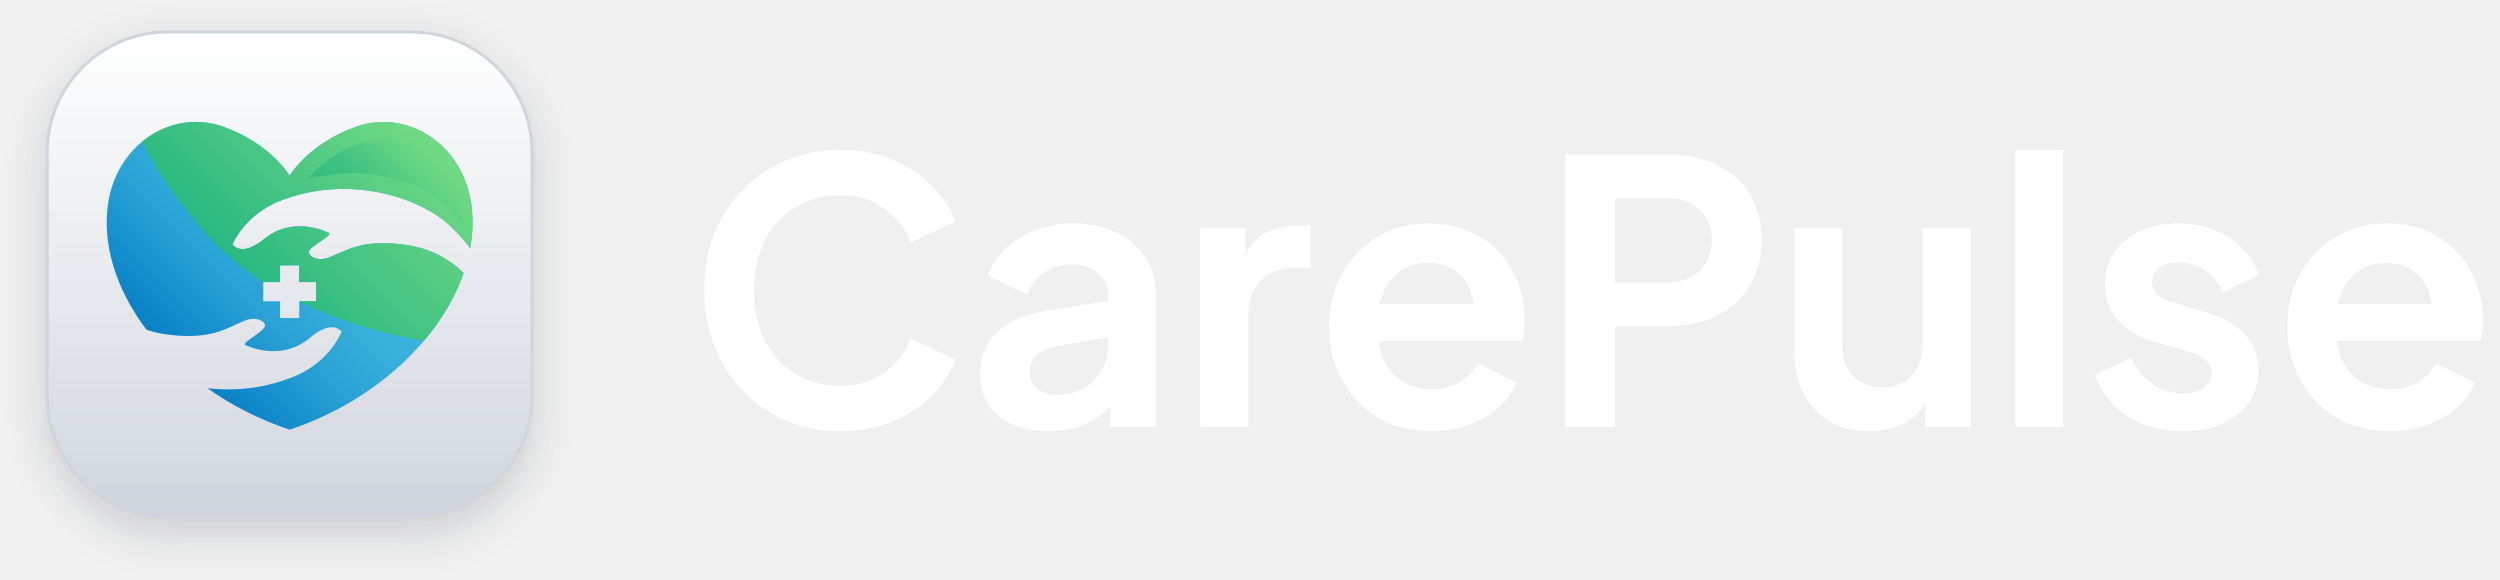
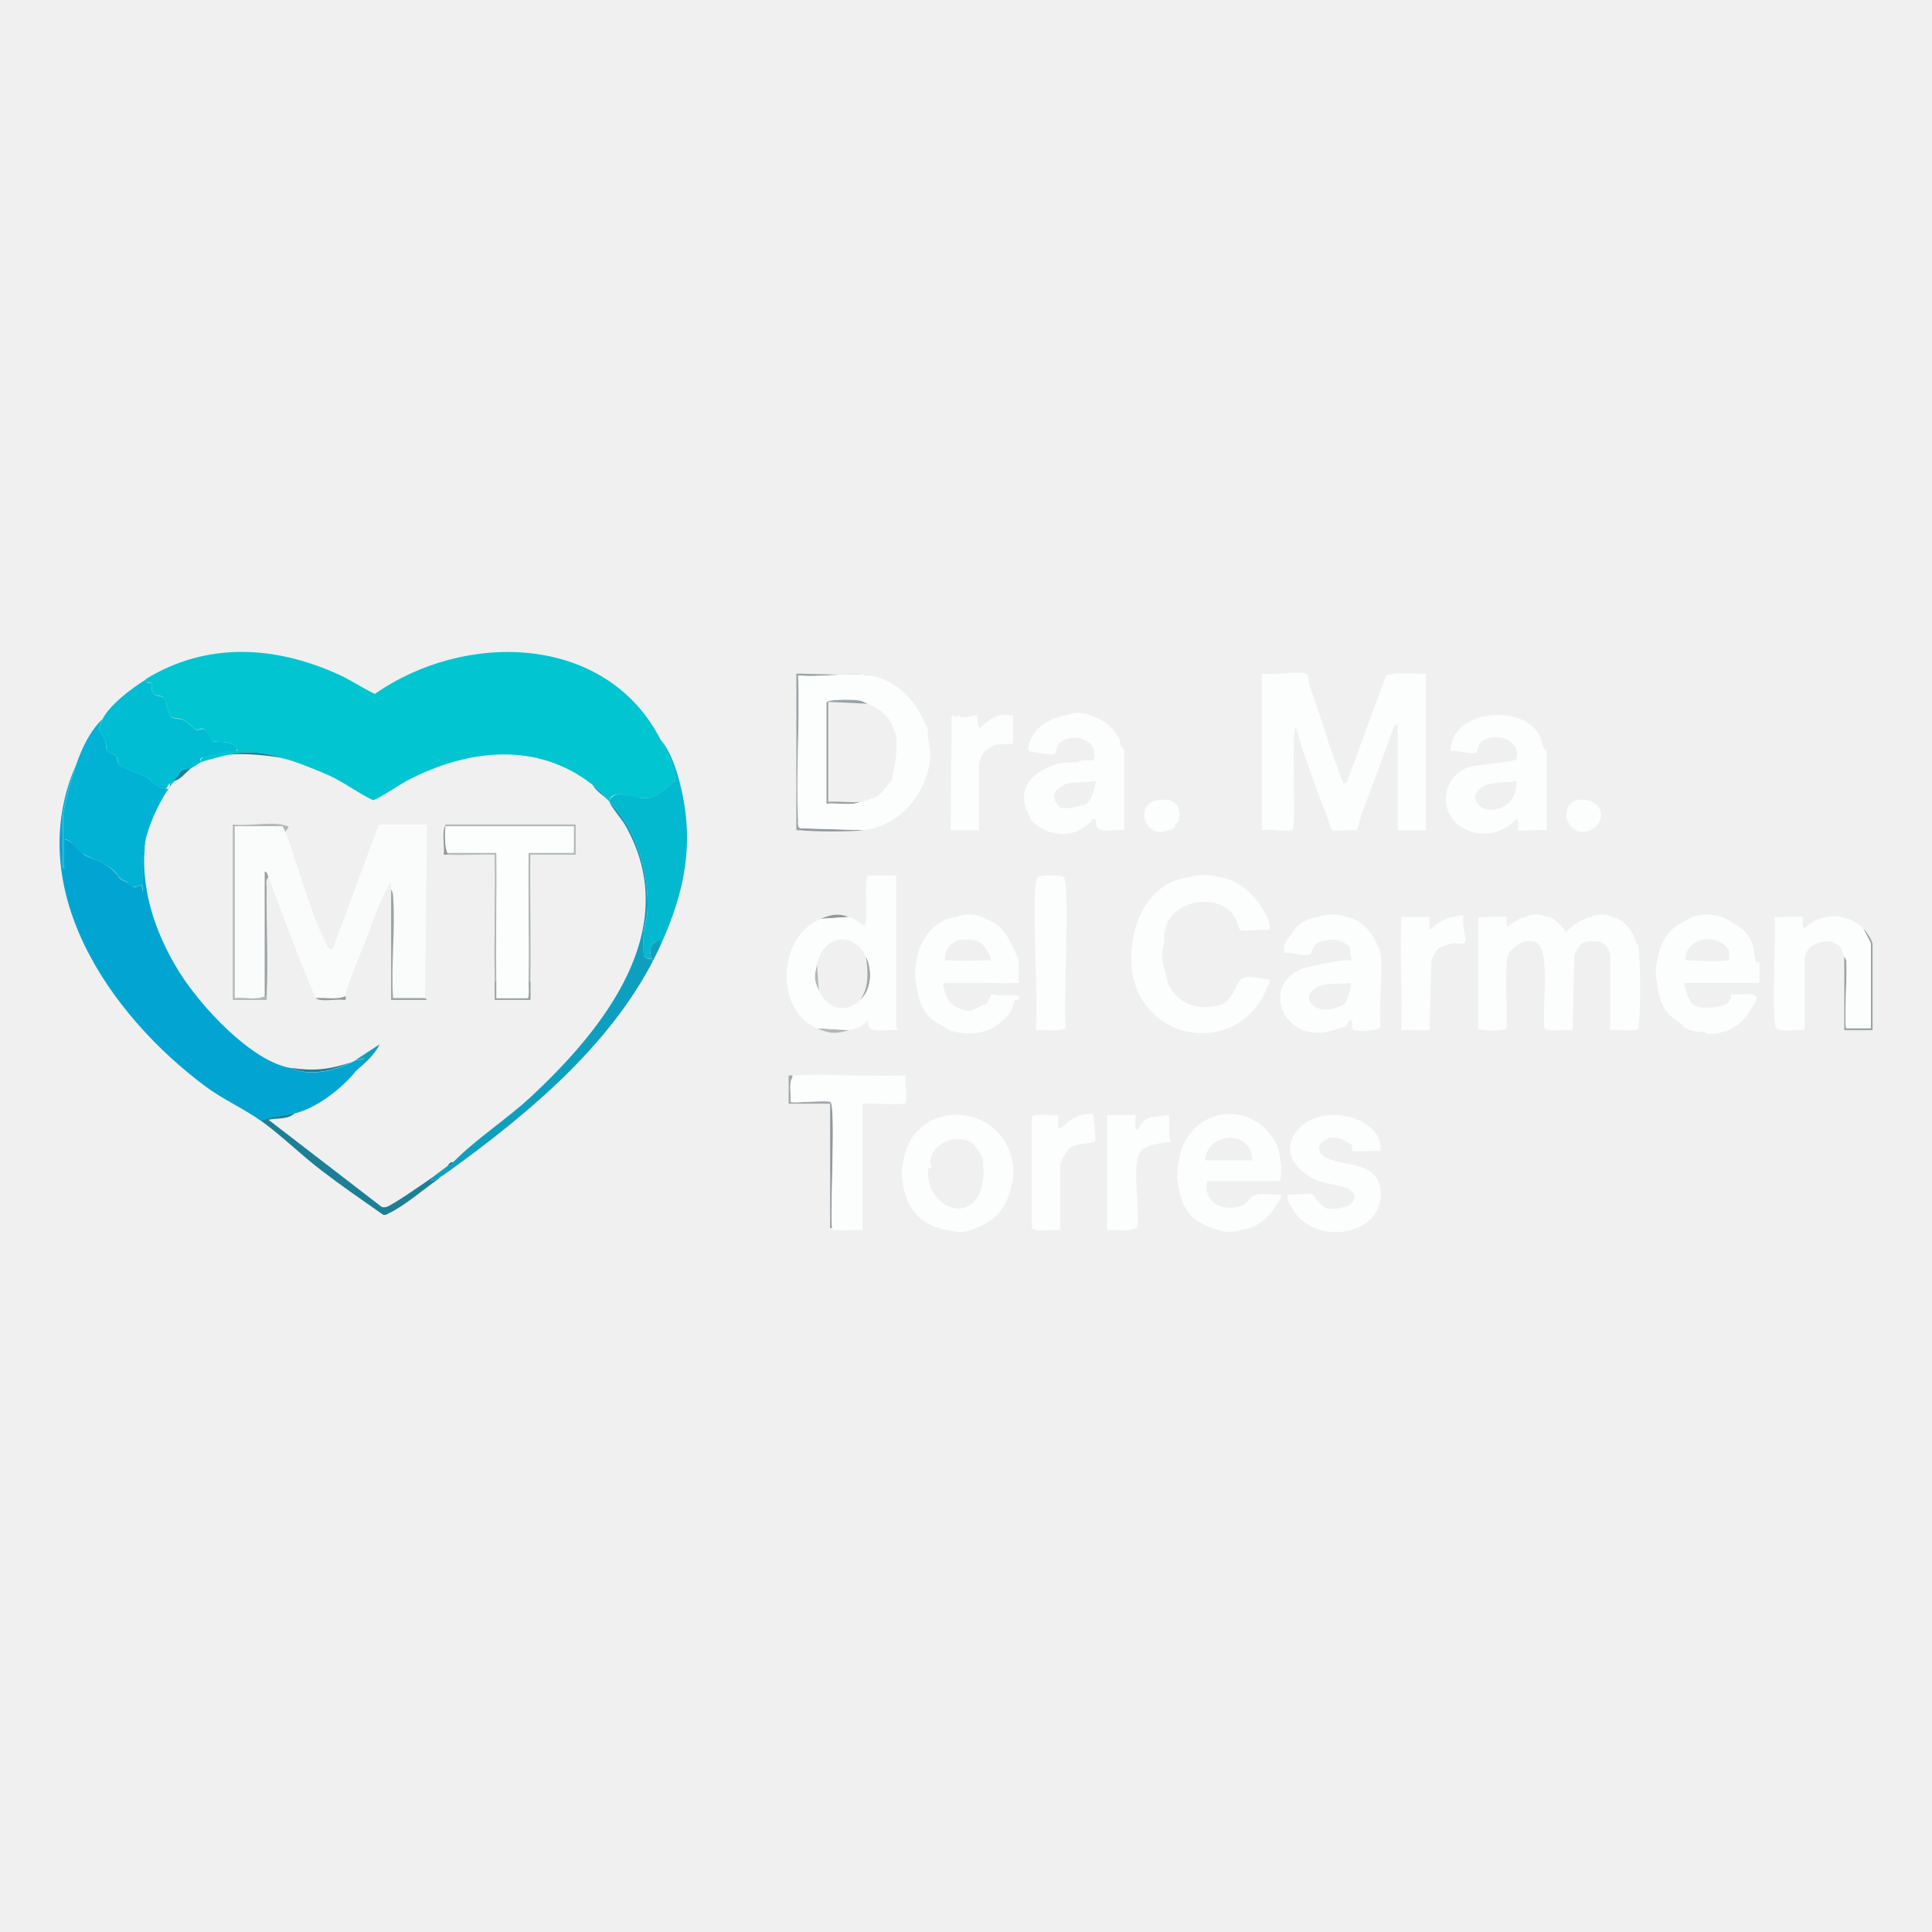
- <svg xmlns="http://www.w3.org/2000/svg" width="164" height="38" viewBox="0 0 164 38" fill="none">
-   <g filter="url(#filter0_dd_4155_249)">
-     <rect x="3.1" y="2.1" width="31.8" height="31.8" rx="7.9" fill="white" />
-     <rect x="3.1" y="2.1" width="31.8" height="31.8" rx="7.9" fill="url(#paint0_linear_4155_249)" />
-     <rect x="3.1" y="2.1" width="31.8" height="31.8" rx="7.9" stroke="#D0D5DD" stroke-width="0.2" />
-     <path d="M18.355 13.183C22.71 11.45 27.474 12.818 29.637 14.913C30.106 15.367 30.504 15.828 30.845 16.285C31.039 15.211 31.055 14.14 30.868 13.105C30.185 9.326 26.619 7.186 23.423 8.291C20.241 9.392 19 11.532 19 11.532C19 11.532 17.759 9.392 14.578 8.291C11.381 7.186 7.816 9.327 7.133 13.105C6.628 15.894 7.584 18.939 9.61 21.63C10.037 21.773 10.485 21.881 10.959 21.943C13.798 22.316 14.818 21.557 16.018 21.049C16.814 20.711 17.413 21.094 17.384 21.363C17.339 21.779 15.769 22.489 16.106 22.639C17.435 23.228 19.072 23.233 20.305 22.18C21.838 20.871 22.411 21.766 22.411 21.766C22.411 21.766 21.65 23.708 19.358 24.672C17.446 25.476 15.442 25.674 13.611 25.468C15.19 26.585 17.003 27.52 19 28.188C24.71 26.278 28.928 22.187 30.415 17.91C29.407 16.916 28.172 16.299 26.699 16.076C23.867 15.647 22.832 16.386 21.623 16.871C20.82 17.193 20.229 16.798 20.263 16.53C20.316 16.115 21.9 15.435 21.566 15.279C20.249 14.663 18.613 14.626 17.358 15.655C15.8 16.933 15.245 16.027 15.245 16.027C15.245 16.027 16.044 14.101 18.355 13.183ZM17.271 18.505H18.371V17.405H19.63V18.505H20.73V19.764H19.63V20.864H18.371V19.764H17.271V18.505Z" fill="url(#paint1_linear_4155_249)" />
-     <path d="M17.271 18.505H18.371V17.405H19.63V18.505H20.73V19.764H19.638C21.26 20.583 24.238 21.803 27.818 22.345C28.996 20.952 29.881 19.443 30.414 17.91C29.407 16.916 28.171 16.3 26.699 16.076C23.867 15.647 22.832 16.386 21.623 16.871C20.82 17.193 20.228 16.798 20.263 16.53C20.316 16.115 21.9 15.435 21.566 15.279C20.249 14.663 18.612 14.626 17.358 15.655C15.8 16.933 15.244 16.027 15.244 16.027C15.244 16.027 16.044 14.101 18.354 13.182C22.71 11.45 27.474 12.818 29.637 14.913C30.106 15.367 30.504 15.827 30.845 16.285C31.039 15.21 31.055 14.14 30.868 13.105C30.184 9.326 26.619 7.185 23.423 8.291C20.241 9.392 19 11.532 19 11.532C19 11.532 17.759 9.392 14.577 8.291C12.752 7.659 10.807 8.088 9.346 9.275C10.032 10.744 10.836 12.117 13.125 14.877C14.987 17.122 17.271 18.505 17.271 18.505Z" fill="url(#paint2_linear_4155_249)" />
-     <path opacity="0.31" d="M27.277 9.649C24.271 8.139 21.169 10.489 20.185 11.73C21.882 11.372 23.367 11.189 25.246 11.584C28.025 12.168 29.065 13.171 30.306 14.654C30.087 11.907 28.352 10.19 27.277 9.649Z" fill="url(#paint3_linear_4155_249)" />
+ <svg xmlns="http://www.w3.org/2000/svg" id="Layer_1" version="1.1" viewBox="0 0 1024 1024">
+   <defs>
+     <style>
+       .st0 {
+         fill: #a2a8ab;
+       }
+ 
+       .st1 {
+         fill: #0f9fbe;
+       }
+ 
+       .st2 {
+         fill: #02a5d2;
+       }
+ 
+       .st3 {
+         fill: #00bdd3;
+       }
+ 
+       .st4 {
+         fill: #1b7f96;
+       }
+ 
+       .st5 {
+         fill: #01b2d5;
+       }
+ 
+       .st6 {
+         fill: #01c5d1;
+       }
+ 
+       .st7 {
+         fill: #03b9cf;
+       }
+ 
+       .st8 {
+         fill: #fafbfb;
+       }
+ 
+       .st9 {
+         fill: #92999d;
+       }
+ 
+       .st10 {
+         fill: #b2b8ba;
+       }
+ 
+       .st11 {
+         fill: #99a3a6;
+       }
+ 
+       .st12 {
+         fill: #fcfdfd;
+       }
+     </style>
+   </defs>
+   <path class="st11" d="M461,358c-11.3-1.7-26.3,1.2-38,0,1,25.6-1.3,52.1,0,77.6,0,1.3,0,2.5,1.1,3.4v1c-.7,0-2.1.5-2-.6v-82.4s39,1,39,1Z" />
+   <path class="st11" d="M987.5,492c1.6,1.6,5,6.5,5,8.5v45.5h-15v-39c.1.5.9.8,1.1,2.4.6,5.2-1.3,34.4,0,35.6h13v-44.5c0-1.4-3.4-6.6-4-8.5Z" />
+   <path class="st9" d="M441,651h-1v-67c3.2,1.1-.3,59.7,1,67Z" />
+   <path class="st0" d="M420,570v1c-2.2,3.6-.5,8.8-1,13,.9.9,18.1-1,21,0v1h-22s0-15,0-15c.7,0,1.3,0,2,0Z" />
+   <path class="st9" d="M458,440c-6.9.9-27.1.9-34,0v-1l34,1Z" />
+   <path class="st10" d="M450,546c-7.3,2.1-9.9,2-17-1l17,1Z" />
+   <path class="st9" d="M450,486l-15,1c5.8-2.4,8.9-3,15-1Z" />
+   <path class="st11" d="M460,373l-21-1v53c5.4-.5,11.7.6,17,0-5.4,2.3-12.3.4-18,1v-53.5c0-2.1,13.2-1.7,15.5-1.5,3.5.3,3.8.9,6.5,2Z" />
+   <path class="st0" d="M456,530c4.8-7.3,4-14.8,3-23,3.5,7.1,3.1,17.4-3,23Z" />
+   <path class="st10" d="M434,525c-2.9-6.1-2.3-7.8-1-14l1,14Z" />
+   <g>
+     <path class="st12" d="M422.9,435.6c0,1.3,0,2.5,1.1,3.4l34,1c14.9-1.9,26.6-12.4,32-26,3.1-7.7,4-13.9,2-22-.7-3-.1-5.5-.2-5.8-.2-.5-3.4-6.7-4.2-8.2-5.3-9.8-15.2-18.3-26.5-20-11.3-1.7-26.3,1.2-38,0,1,25.6-1.3,52.1,0,77.6ZM438,372.5c0-2.1,13.2-1.7,15.5-1.5,3.5.3,3.8.9,6.5,2,8.9,3.9,12.1,7.8,15,17,.8,7.8-.3,13.6-2,21-.1.6.2,1.4,0,2-2.9,3-4.5,6.5-8,9-2,1-7,2.8-9,3-5.4,2.3-12.3.4-18,1v-53.5Z" />
+     <path class="st12" d="M671.8,523c.5-1.2,1.7-2,1-4-3.9,0-11.9-2.7-15,0-3,2.7-4.3,11.8-11.7,13.8-11.7,3.1-22.1-.8-27.2-11.8-.5-4.6-2.9-9.9-3-14.6,0-3.9,2-7.8,1-11.4.2-.6,1.6-5.4,1.7-5.7,5.2-11.7,23.7-15,33.2-6.7,1.4,1.2,2,3.1,3.1,4.4,1,1.2,1.4,5.7,2.7,6,3.8.9,11-.8,15.3,0,.7-4.3-1.2-6.7-3-10-4.5-8.4-13.3-16.6-23-18-4.7-1.7-12.3-1.7-17,0-18.7,2.3-28.6,20.1-30,37-.5,5.9-.5,11,1,17,8.8,35,56.9,39.8,70.9,4Z" />
+     <path class="st12" d="M433,545l17,1c3.8-1.1,6.6-1,9.5-5,1.3.8.2,3.1,1.5,4,3.2,2.4,10.9.4,15,1l-1-2v-80h-14.5c-3.5,0,.3,23.8-2.5,27-1.9-2.1-5.3-4.1-8-5l-15,1c-23,9.4-24.5,48.5-2,58ZM433,511c3.2-15.4,19.2-17.8,26-4,3.5,7.1,3.1,17.4-3,23-8.3,7.7-17.4,4.6-22-5-2.9-6.1-2.3-7.8-1-14Z" />
+     <path class="st12" d="M778.7,406.5c-15.1,5-16.8,25.4-2.7,32.7,9.4,4.9,20.8,2.8,27.7-5.2,2,.8.5,5.5,1,6,.5.5,12.8-.4,15,0v-42c-2.8-1.6-2.1-4.9-3.6-7.9-8.4-17.4-47-14.3-47.4,7.9,3.2-.7,11.5,2.4,13.9.9.8-.5.3-4.8,3.8-6.7,7.6-4,20.1.4,17.3,10.2-.4,1.5-21.3,2.9-25.1,4.1ZM781.7,422c3.5-8.9,14.2-6.6,22-8,.2,3.1-.5,6.3-2,9-3.8,6.8-18.3,10.1-20-1Z" />
+     <path class="st12" d="M676.6,606.6c-12.6-24.9-47-20.2-51.8,8.4-1.1,6.7-1.2,8.3,0,15,2,11.3,7.2,17.4,18,21,7.2,2.4,7.4,2.4,15,1,9.1-1.7,14.3-5.9,19-14,.8-1.5,2.7-2.4,2-5-4.3.6-11.5-1.3-15,1-2.2,1.5-2.2,4.1-6.2,5.3-10.2,3.2-20-2.5-17.8-13.3h38.3c1.2-.2.5-1.4.6-2,1.1-3.6-.3-13.8-2.1-17.4ZM663.8,615h-25c.7-15.2,24.6-16.6,25,0Z" />
+     <path class="st12" d="M479,614c-1.3,6.7-1.3,9.2,0,16,2.3,12.2,10.8,19.9,23,22,7.2,1.2,7.9,1.8,15-1,11.1-4.3,16.3-10.8,19-22,1.4-5.8,1.7-10.1,0-16-8.3-29.6-51.2-29.8-56.9,1ZM491.8,620.5c0-1.9,2-1.3,2-1.9,0-1-1.1-1.9-.7-3.8,1.6-9.4,13.9-13.9,21.8-9.2,1.8,1.1,5.2,6.4,6.1,8.4.3,5.8.8,10.3-1,16-6.1,19.5-29,9.3-28.1-9.5Z" />
+     <path class="st12" d="M987.5,492c-8.5-8.3-22.6-8.6-31,0-2-.8-.5-5.5-1-6-.5-.5-12.8.4-15,0,1,7.6-1.8,56.2,1,59,2.3,2.3,11.4.4,15,1v-38c.6-2.8,1-3.8,3-6,5.5-3.5,10.8-4.7,16,0,.2.4,1.8,4.4,2,5,.1.5.9.8,1.1,2.4.6,5.2-1.3,34.4,0,35.6h13v-44.5c0-1.4-3.4-6.6-4-8.5Z" />
+     <path class="st12" d="M705.5,614.7c-8-2.6-8.7-8.5-.8-11.7,4.8-.5,8.2,1.6,12,4,.2.7-.3,2.7,0,3,.7.6,12.7-.4,15,0,.3-4.8-.8-7.6-4-11-9.6-10.2-30.4-11.2-39.8-.3-7.5,8.6-4.3,17.1,3.8,23.3,7.6,5.8,14.3,4.8,23,8,2.7,2.4,4.9,4,1.5,8-1.6,1.9-10.2,3.3-12.5,2.6-4.3-1.2-7.2-7.3-8-7.6-2.8-.9-9.6.6-13,0-.9,3.6.8,4.8,2,7,10.9,21.3,49.8,15.4,47-9.5-1.6-13.8-16.3-12.5-26.2-15.8Z" />
+     <path class="st12" d="M847.7,428.4c-1.8-3.9-8.4-5.4-12.4-4.2-4.3,1.3-6.3,6.9-4.4,11,5.3,11.6,21.4,3.4,16.8-6.8Z" />
+     <path class="st12" d="M614.4,441c1.5.1,6.5-1.3,7.7-2,1.2-.8.5-1.7.7-2,.4-.6,1.6-.4,2-2.5,1-5.3-.4-9.8-6-10.5-17.1-2.1-14.3,16.1-4.4,17Z" />
+     <path class="st12" d="M755.7,440v-83c-6.7.6-14.6-1.3-21,1l-21,57c-2.3.4-1.6-.1-2.2-1.3-.8-1.5-1.8-4.6-2.5-6.5-5.6-14.5-9.5-29.8-15.2-44.2,0-1.4-.2-5.7-1.7-6-5.8-1.4-16.9,1.1-23.3,0v83c4-.8,12.8,1.1,16,0,2.8-1-.8-48.7,2-55,4.3,15.9,11.1,33.5,17,49,.4,1.1,1.9,5.7,2.1,5.9,1.5,1,10.6-.4,13.2.2l2.7-9c6-15.5,11.3-30.1,17-46l2-1.5v56.5s15,0,15,0Z" />
+     <path class="st12" d="M518.9,405c1.4-5.7,2.7-7.3,8-10,1.5-.7,10-.5,10-1v-15c-2.8.4-6.9-1.1-9,1-2.8.5-6.5,3.9-8.5,6-1.3-1.1-1.1-3.5-1.5-5-.1-.6.2-1.8,0-2-.3-.2-4.7,1.3-7,1.2-.3,0-.7-.2-1-.2-.3,0-.7,0-1,0l-.5-1-1.5,1c-.3,0-.7,0-1,0,0,0,0-1.9-1.5,0l-.5,60h15v-35Z" />
+     <path class="st12" d="M480,584c1-3-.7-10.4,0-14-19.8.7-40.2-1-59.9,0v1c-2.2,3.6-.5,8.8-1,13,.9.9,18.1-1,21,0,3.2,1.1-.3,59.7,1,67h-1c.7,2.2,14,.5,17,1v-67c6.8-.6,15,.9,21.5,0,1-.1,1.1,0,1.4-1Z" />
+     <path class="st12" d="M930.5,510c-1.1-8.4-1.3-13.2-8.7-18.8-1.6-1.2-7.8-4.9-9.3-5.2-5.6-1.9-14.3-2-19,2-8.7,3.5-13.3,11.2-15,20-1.3,6.7-1.1,8.4,0,15,1.8,10.5,4.2,14.2,13,20,.3.2.6,1.3,1.6,1.9,4.1,2.1,6.2,1.8,10.4,2.1.2,0,1,1.1,2.4,1,6.6,0,13.1-2.4,17.6-7,2.6-2.7,5.2-6.7,7-10,3.5-6.4-8.6-3.3-12.4-4-1.2.2-.4,1.7-.6,2-.3.5-1.8,2.8-2,3-4.7,2.1-8.9,2.3-14,2-5-1.5-4.7-1.8-7-6l-2-7h40c0-2.5.1-5,0-7.6,0-1.9,1-4-2-3.5ZM916.5,504c-.3,1.2.7,4.8-.6,5-4.3.7-15.3.4-20,0-3.1-.2-2.6.5-2.4-3,3.4-10.7,18.7-10.6,23-2Z" />
+     <path class="st12" d="M563.9,465c-1.1-1.4-12.9-1.4-14,0-3.8,5.2.9,69.8-1,81,5-.6,11.3,1.3,16-1-1.5-10.2,2.3-76-1-80Z" />
+     <path class="st12" d="M595.9,440v-43c-2.6-1.1-1.8-3.8-2.8-5.7-2.7-5.1-7.5-9.7-13.2-11.3-3.7-2.2-10.4-3.1-14-1-6.5.6-14.1,4.3-17.8,9.7-1.3,2-4.2,7.3-2.7,9.4.4.5,12.3,2,13,1.8,1.6-.3,1.5-3.9,2.5-5.5.5-.8,1.6-1,2-1.4,5.2-3.9,15.1-2.2,16.8,4.7,2.2,9-3.5,3.2-8.8,6.3-.3,0-.7,0-1,0-7.1.4-8.3-.2-15,3-11.7,5.5-15.5,14.4-9,26,.3.6.2,1,1,2,.3.4.7.7,1,1,4.3,4.1,10.8,6.4,17,6,5.6-.4,11-3.7,14.5-8,3-.3.3,2.8,2.5,5,2.3,2.3,10.4.4,14,1ZM575.9,426c-3.5,1.4-10.5,3.2-14,2-.2,0-2.7-3.3-2.8-3.7-1.4-4.7,1.5-6.2,4.8-8.3.9-.3,2.3-.9,3-1,4-.6,9.7-.3,14-1-.9,4.2-1.7,8.9-5,12Z" />
+     <path class="st12" d="M570.9,592c-4.1.7-7.6,6.3-10,6v-7c-3.6.6-11.7-1.3-14,1v59c2.3,2.3,11.4.4,15,1v-34.5c0-1.4,3.5-7.7,5-9,4-3.3,13.3-1.8,13.7-4,.1-.7-.9-13-1.2-13.6-.8-1.4-7.3,0-8.5,1Z" />
+     <path class="st12" d="M868.6,502.4c-.2-1.6-.9-1.9-1.1-2.4-1.9-6-6.3-12.8-13-14-2.5-1.7-8.7-1.7-11,0-.3,0-.7,0-1,0-.9.1-1.4.6-1.8.9h-.2c-4.3,1.6-7.2,3.9-10.5,7.1-1.5-2-3.5-4.5-5.5-6-1.6-1.2-1.7-1.6-4-2-.3,0-.7,0-1,0-2.3-1.7-8.5-1.7-11,0-2.7.4-7,3.1-9,5-1.8-.6-.6-4.6-1-5-.5-.6-12.8.4-15,0v59c.5,1.6,14.5,1.6,15,0,.4-10.9-.6-22.1,0-33,.2-4.3,0-4.4,2-8,4.1-3.8,7-6,13-5,3.8,2,4.6,7.5,5,11.5,1,11-.7,23.3,0,34.5.7,2.2,12.2.5,15,1l1-40c2.6-6,4.4-7.5,11.5-7.1,4.6.3,6.1,2.9,7.5,7.1v40c2.8-.6,14,1.2,15-1,.1-.2,0-.6,0-1,1.1-8,1-33.5,0-41.6Z" />
+     <path class="st12" d="M729.7,500c-2.8-6.4-8.8-12.8-16-14-3.7-1.7-11.1-1.7-15,0-7.1.8-11.4,4.3-15,10-1.9,2.9-3.8,4.5-3,9,4.2-.6,9.3,2,13.3,1,1.2-.3,1.1-2.2,1.7-3,.7-.9,1.2-2.2,2-3,6.7-3.1,12.3-2.8,18,2,.2,2.4-.5,4.7,1,7-1.6.2-3.4-.2-5,0-5.3.8-10.8,1.7-16,3-2.5.6-5,1-7.3,2.2-21,10.3-6,42.2,21.3,30.8,1-.4,2.3-.3,3.3-.9,1.4-.9,1.2-3.6,3.7-3.1.2,1.6-.8,4.4,1,5,1.6.6,13.3.8,14-2l-.2-4.9c-.2-11.1,1.3-23.1.2-33.6-.3-2.9-1.1-3.4-2-5.5ZM705.2,534.9c-12.9,1.7-16-10.3-3.4-12.9,3.8-.8,10-.5,14-1,1,1.1-1.9,9.8-3,11-.9,1-6,2.7-7.6,2.9Z" />
+     <path class="st12" d="M775.7,485l-6,1c-1.4.2-6.1,2.3-7.4,3.1l-4.6,3.9v-7s-15,0-15,0c0,.7,0,1.3,0,2-.9,19.1.7,38.8,0,58,4.3-.2,8.7.2,13,0,.7,0,1.3,0,2,0l1-37c3-7.3,3.8-6.6,11-9,1.4-.6,7.2,1.6,7-1.5-.2-4.2-1.9-8.9-1-13.5Z" />
+     <path class="st12" d="M525.6,526.9l-2.7,5.1c-6.4,2.2-8,5.7-15.5,2-5-2.4-6-6.2-7.4-11-.6-3,1.5-1.9,3.5-2,12.1-.4,24.4.3,36.5,0v-12c-4.2-9-7.2-18.8-18-22-3.7-2.8-11.2-2.9-15-1-11.5,1.3-19.1,11.4-21,22-1.2,6.8-1.3,9.1,0,16,1.8,10.1,4.6,15.4,14,20,1.6.8,2.4,2,4.9,2.6,8.4,2,17.1,1.6,24-3.6,2.1-1.6,5-3.9,6.4-6.1,1.5-2.2,2.3-6.6,2.6-6.9.1-.1,4,.2,2-2-1.3-1.4-11.7.2-14.3-1.1ZM513.5,497.9c7.1.4,8.3,3.7,11.5,9.1.6,3-1.5,1.9-3.5,2-5.5.2-12.6.4-18.1,0-3.1-.2-2.6.5-2.4-3,1.5-6.2,6.1-8.4,12.5-8.1Z" />
+     <path class="st12" d="M619.8,591l-9,1c-4.2.7-6.2,3.7-8,7-2-.7-.6-8-1-8h-15v61c4.7-.6,10.8,1.3,15-1,1-.3.9-.4,1-1.4,1.3-9.9-2.2-28.1.4-36.6,2.1-6.9,12-6.7,17.5-8,.3-.3-.7-1.3-1-2v-12Z" />
  </g>
-   <path d="M55.128 28.288C53.848 28.288 52.664 28.056 51.576 27.592C50.504 27.128 49.56 26.48 48.744 25.648C47.944 24.816 47.32 23.84 46.872 22.72C46.424 21.6 46.2 20.376 46.2 19.048C46.2 17.72 46.416 16.496 46.848 15.376C47.296 14.24 47.92 13.264 48.72 12.448C49.536 11.616 50.488 10.976 51.576 10.528C52.664 10.064 53.848 9.832 55.128 9.832C56.408 9.832 57.552 10.048 58.56 10.48C59.584 10.912 60.448 11.488 61.152 12.208C61.856 12.912 62.36 13.688 62.664 14.536L59.736 15.904C59.4 15.008 58.832 14.272 58.032 13.696C57.232 13.104 56.264 12.808 55.128 12.808C54.008 12.808 53.016 13.072 52.152 13.6C51.304 14.128 50.64 14.856 50.16 15.784C49.696 16.712 49.464 17.8 49.464 19.048C49.464 20.296 49.696 21.392 50.16 22.336C50.64 23.264 51.304 23.992 52.152 24.52C53.016 25.048 54.008 25.312 55.128 25.312C56.264 25.312 57.232 25.024 58.032 24.448C58.832 23.856 59.4 23.112 59.736 22.216L62.664 23.584C62.36 24.432 61.856 25.216 61.152 25.936C60.448 26.64 59.584 27.208 58.56 27.64C57.552 28.072 56.408 28.288 55.128 28.288ZM68.776 28.288C67.864 28.288 67.072 28.136 66.4 27.832C65.728 27.528 65.208 27.096 64.84 26.536C64.472 25.96 64.288 25.296 64.288 24.544C64.288 23.824 64.448 23.184 64.768 22.624C65.088 22.048 65.584 21.568 66.256 21.184C66.928 20.8 67.776 20.528 68.8 20.368L73.072 19.672V22.072L69.4 22.696C68.776 22.808 68.312 23.008 68.008 23.296C67.704 23.584 67.552 23.96 67.552 24.424C67.552 24.872 67.72 25.232 68.056 25.504C68.408 25.76 68.84 25.888 69.352 25.888C70.008 25.888 70.584 25.752 71.08 25.48C71.592 25.192 71.984 24.8 72.256 24.304C72.544 23.808 72.688 23.264 72.688 22.672V19.312C72.688 18.752 72.464 18.288 72.016 17.92C71.584 17.536 71.008 17.344 70.288 17.344C69.616 17.344 69.016 17.528 68.488 17.896C67.976 18.248 67.6 18.72 67.36 19.312L64.792 18.064C65.048 17.376 65.448 16.784 65.992 16.288C66.552 15.776 67.208 15.376 67.96 15.088C68.712 14.8 69.528 14.656 70.408 14.656C71.48 14.656 72.424 14.856 73.24 15.256C74.056 15.64 74.688 16.184 75.136 16.888C75.6 17.576 75.832 18.384 75.832 19.312V28H72.856V25.768L73.528 25.72C73.192 26.28 72.792 26.752 72.328 27.136C71.864 27.504 71.336 27.792 70.744 28C70.152 28.192 69.496 28.288 68.776 28.288ZM78.737 28V14.944H81.689V17.848L81.449 17.416C81.753 16.44 82.225 15.76 82.865 15.376C83.521 14.992 84.305 14.8 85.217 14.8H85.985V17.584H84.857C83.961 17.584 83.241 17.864 82.697 18.424C82.153 18.968 81.881 19.736 81.881 20.728V28H78.737ZM93.906 28.288C92.562 28.288 91.386 27.984 90.378 27.376C89.37 26.768 88.586 25.944 88.026 24.904C87.466 23.864 87.186 22.712 87.186 21.448C87.186 20.136 87.466 18.976 88.026 17.968C88.602 16.944 89.378 16.136 90.354 15.544C91.346 14.952 92.45 14.656 93.666 14.656C94.69 14.656 95.586 14.824 96.354 15.16C97.138 15.496 97.802 15.96 98.346 16.552C98.89 17.144 99.306 17.824 99.594 18.592C99.882 19.344 100.026 20.16 100.026 21.04C100.026 21.264 100.01 21.496 99.978 21.736C99.962 21.976 99.922 22.184 99.858 22.36H89.778V19.96H98.082L96.594 21.088C96.738 20.352 96.698 19.696 96.474 19.12C96.266 18.544 95.914 18.088 95.418 17.752C94.938 17.416 94.354 17.248 93.666 17.248C93.01 17.248 92.426 17.416 91.914 17.752C91.402 18.072 91.01 18.552 90.738 19.192C90.482 19.816 90.386 20.576 90.45 21.472C90.386 22.272 90.49 22.984 90.762 23.608C91.05 24.216 91.466 24.688 92.01 25.024C92.57 25.36 93.21 25.528 93.93 25.528C94.65 25.528 95.258 25.376 95.754 25.072C96.266 24.768 96.666 24.36 96.954 23.848L99.498 25.096C99.242 25.72 98.842 26.272 98.298 26.752C97.754 27.232 97.106 27.608 96.354 27.88C95.618 28.152 94.802 28.288 93.906 28.288ZM102.673 28V10.12H109.345C110.561 10.12 111.633 10.344 112.561 10.792C113.505 11.224 114.241 11.864 114.769 12.712C115.297 13.544 115.561 14.56 115.561 15.76C115.561 16.944 115.289 17.96 114.745 18.808C114.217 19.64 113.489 20.28 112.561 20.728C111.633 21.176 110.561 21.4 109.345 21.4H105.937V28H102.673ZM105.937 18.52H109.393C109.985 18.52 110.497 18.408 110.929 18.184C111.361 17.944 111.697 17.616 111.937 17.2C112.177 16.784 112.297 16.304 112.297 15.76C112.297 15.2 112.177 14.72 111.937 14.32C111.697 13.904 111.361 13.584 110.929 13.36C110.497 13.12 109.985 13 109.393 13H105.937V18.52ZM122.628 28.288C121.62 28.288 120.74 28.064 119.988 27.616C119.252 27.168 118.684 26.544 118.284 25.744C117.9 24.944 117.708 24.008 117.708 22.936V14.944H120.852V22.672C120.852 23.216 120.956 23.696 121.164 24.112C121.388 24.512 121.7 24.832 122.1 25.072C122.516 25.296 122.98 25.408 123.492 25.408C124.004 25.408 124.46 25.296 124.86 25.072C125.26 24.832 125.572 24.504 125.796 24.088C126.02 23.672 126.132 23.176 126.132 22.6V14.944H129.276V28H126.3V25.432L126.564 25.888C126.26 26.688 125.756 27.288 125.052 27.688C124.364 28.088 123.556 28.288 122.628 28.288ZM132.198 28V9.832H135.342V28H132.198ZM143.213 28.288C141.821 28.288 140.605 27.96 139.565 27.304C138.541 26.632 137.837 25.728 137.453 24.592L139.805 23.464C140.141 24.2 140.605 24.776 141.197 25.192C141.805 25.608 142.477 25.816 143.213 25.816C143.789 25.816 144.245 25.688 144.581 25.432C144.917 25.176 145.085 24.84 145.085 24.424C145.085 24.168 145.013 23.96 144.869 23.8C144.741 23.624 144.557 23.48 144.317 23.368C144.093 23.24 143.845 23.136 143.573 23.056L141.437 22.456C140.333 22.136 139.493 21.648 138.917 20.992C138.357 20.336 138.077 19.56 138.077 18.664C138.077 17.864 138.277 17.168 138.677 16.576C139.093 15.968 139.661 15.496 140.381 15.16C141.117 14.824 141.957 14.656 142.901 14.656C144.133 14.656 145.221 14.952 146.165 15.544C147.109 16.136 147.781 16.968 148.181 18.04L145.781 19.168C145.557 18.576 145.181 18.104 144.653 17.752C144.125 17.4 143.533 17.224 142.877 17.224C142.349 17.224 141.933 17.344 141.629 17.584C141.325 17.824 141.173 18.136 141.173 18.52C141.173 18.76 141.237 18.968 141.365 19.144C141.493 19.32 141.669 19.464 141.893 19.576C142.133 19.688 142.405 19.792 142.709 19.888L144.797 20.512C145.869 20.832 146.693 21.312 147.269 21.952C147.861 22.592 148.157 23.376 148.157 24.304C148.157 25.088 147.949 25.784 147.533 26.392C147.117 26.984 146.541 27.448 145.805 27.784C145.069 28.12 144.205 28.288 143.213 28.288ZM156.765 28.288C155.421 28.288 154.245 27.984 153.237 27.376C152.229 26.768 151.445 25.944 150.885 24.904C150.325 23.864 150.045 22.712 150.045 21.448C150.045 20.136 150.325 18.976 150.885 17.968C151.461 16.944 152.237 16.136 153.213 15.544C154.205 14.952 155.309 14.656 156.525 14.656C157.549 14.656 158.445 14.824 159.213 15.16C159.997 15.496 160.661 15.96 161.205 16.552C161.749 17.144 162.165 17.824 162.453 18.592C162.741 19.344 162.885 20.16 162.885 21.04C162.885 21.264 162.869 21.496 162.837 21.736C162.821 21.976 162.781 22.184 162.717 22.36H152.637V19.96H160.941L159.453 21.088C159.597 20.352 159.557 19.696 159.333 19.12C159.125 18.544 158.773 18.088 158.277 17.752C157.797 17.416 157.213 17.248 156.525 17.248C155.869 17.248 155.285 17.416 154.773 17.752C154.261 18.072 153.869 18.552 153.597 19.192C153.341 19.816 153.245 20.576 153.309 21.472C153.245 22.272 153.349 22.984 153.621 23.608C153.909 24.216 154.325 24.688 154.869 25.024C155.429 25.36 156.069 25.528 156.789 25.528C157.509 25.528 158.117 25.376 158.613 25.072C159.125 24.768 159.525 24.36 159.813 23.848L162.357 25.096C162.101 25.72 161.701 26.272 161.157 26.752C160.613 27.232 159.965 27.608 159.213 27.88C158.477 28.152 157.661 28.288 156.765 28.288Z" fill="white" />
-   <defs>
-     <filter id="filter0_dd_4155_249" x="0" y="0" width="38" height="38" filterUnits="userSpaceOnUse" color-interpolation-filters="sRGB">
-       <feFlood flood-opacity="0" result="BackgroundImageFix" />
-       <feColorMatrix in="SourceAlpha" type="matrix" values="0 0 0 0 0 0 0 0 0 0 0 0 0 0 0 0 0 0 127 0" result="hardAlpha" />
-       <feOffset dy="1" />
-       <feGaussianBlur stdDeviation="1" />
-       <feColorMatrix type="matrix" values="0 0 0 0 0.063 0 0 0 0 0.094 0 0 0 0 0.157 0 0 0 0.06 0" />
-       <feBlend mode="normal" in2="BackgroundImageFix" result="effect1_dropShadow_4155_249" />
-       <feColorMatrix in="SourceAlpha" type="matrix" values="0 0 0 0 0 0 0 0 0 0 0 0 0 0 0 0 0 0 127 0" result="hardAlpha" />
-       <feOffset dy="1" />
-       <feGaussianBlur stdDeviation="1.5" />
-       <feColorMatrix type="matrix" values="0 0 0 0 0.063 0 0 0 0 0.094 0 0 0 0 0.157 0 0 0 0.1 0" />
-       <feBlend mode="normal" in2="effect1_dropShadow_4155_249" result="effect2_dropShadow_4155_249" />
-       <feBlend mode="normal" in="SourceGraphic" in2="effect2_dropShadow_4155_249" result="shape" />
-     </filter>
-     <linearGradient id="paint0_linear_4155_249" x1="19" y1="2" x2="19" y2="34" gradientUnits="userSpaceOnUse">
-       <stop stop-color="white" />
-       <stop offset="1" stop-color="#D0D5DD" />
-     </linearGradient>
-     <linearGradient id="paint1_linear_4155_249" x1="10.199" y1="24.214" x2="27.835" y2="6.578" gradientUnits="userSpaceOnUse">
-       <stop stop-color="#0076C1" />
-       <stop offset="0.074" stop-color="#0B82C6" />
-       <stop offset="0.277" stop-color="#269ED3" />
-       <stop offset="0.455" stop-color="#36AFDA" />
-       <stop offset="0.587" stop-color="#3CB5DD" />
-     </linearGradient>
-     <linearGradient id="paint2_linear_4155_249" x1="10.139" y1="24.254" x2="27.827" y2="6.565" gradientUnits="userSpaceOnUse">
-       <stop stop-color="#00A482" />
-       <stop offset="1" stop-color="#79DD83" />
-     </linearGradient>
-     <linearGradient id="paint3_linear_4155_249" x1="24.861" y1="13.507" x2="28.529" y2="10.113" gradientUnits="userSpaceOnUse">
-       <stop stop-color="#00A482" />
-       <stop offset="1" stop-color="#79DD83" />
-     </linearGradient>
-   </defs>
+   <g>
+     <path class="st6" d="M350.1,392c1.5,2.9,3.8,7.4,5,10.5s3.5,10.1,2.7,11.3c-4.7,3.6-9.8,9.4-16.2,9.2s-10.6-2.4-13.9-2-4.9,1.8-4.6,4c-.7-.7-1.4-1.5-2-2-1.8-2.9-4.4-4.9-7-7-29.6-23.3-66.2-18.9-97.9-2.5-3.3,1.7-16.6,10.6-18.5,10.6-8-3.8-15.1-9.3-23.1-13-6.2-2.8-18-7.6-24.3-9.1-8.9-3.2-19.8-4.3-29-2-1.9.3-12.8,3.2-15,4-.5-1.9,1.6-2.8,3-3.3,3.9-1.3,9.5-2.4,13.5-2.7s3.3.6,2.5-1.5c-1.8-4.3-9.5-2.8-12.3-3.7s-3.2-5.5-4.7-6.4-2.9.7-4.3.4-4.4-4.2-6.8-5.3-5.5-.6-6.7-1.8-2.3-8.1-3.7-9.8-4.3-.7-5.6-2.4-.4-4.8-1-5.5-3.7,1-2.9-2.1c32.4-19.9,68.8-17.7,102.6-2.2,6.5,3,12.4,7.1,18.8,10.1,47.5-33.3,122.3-32.2,151.3,24Z" />
+     <path class="st2" d="M40.4,405c-2,5.5-7,23-7,27.5v27.5h1v-15c4.2.3,8.3,7.2,11,8.5,5.2,2.4,9.8,3.4,14.6,7.9s.8,3.1,7.2,6.2,1.8,2.3,3.6,2.5c3.7.4,4.3-4,5,3,0-10.7-1.5-18.2,1.5-29-3.8,24.9,4.6,50,17.6,70.9,11.2,18.1,38.6,47.9,59.4,51.1,9.7,4.6,22.6,1.6,32-3s1.3-.7,2-1l5-1c-1.6,2-3.4,5.1-5,7-7.6,9.2-20.4,19.1-32,22-6,1.5-12.2,1.7-18,4-9-6.5-19.9-11.2-29.3-18.2-51.3-38.2-97.3-105.2-68.6-170.8Z" />
+     <path class="st5" d="M54.4,381c-3.6,7.3-1.3,5.3,1.2,11.3.8,1.9.4,4.4,1.3,5.7s3.6,1.5,4.5,2.5.7,3.6,2,5,11.1,4.6,13.9,6.1,4.7,5.1,9.8,6.3,1.2-3.3,4.3-2.9c-6.2,8.5-11.2,18.8-14,29-3,10.8-1.4,18.3-1.5,29-.6-6.9-1.3-2.6-5-3s-2.4-1.9-3.6-2.5c-6.5-3.1-3.2-2.6-7.2-6.2s-9.5-5.4-14.6-7.9-6.8-8.1-11-8.5v15h-1v-27.5c0-4.5,5-22,7-27.5,3.1-8.7,7.2-17.5,14-24Z" />
+     <path class="st3" d="M77.4,360c-.8,3.1,2.4,1.5,2.9,2.1s-.5,3.7,1,5.5,4.3.9,5.6,2.4,2.4,8.5,3.7,9.8,4.8,1,6.7,1.8,5.5,5,6.8,5.3,3-1.1,4.3-.4,2.6,5.7,4.7,6.4,10.6-.7,12.3,3.7c.9,2.1-1.4,1.4-2.5,1.5-4,.4-9.6,1.5-13.5,2.7s-3.5,1.4-3,3.3c-1.3.5-3.3,2.2-5,3s-4.6,1.1-4.8,1.3c-.4.3-3.4,4.7-4.2,5.7s-.7.6-1,1c-3-.4-2.2,3.4-4.3,2.9-5.1-1.2-6.7-4.6-9.8-6.3s-12.6-4.6-13.9-6.1-.7-3.6-2-5-3.7-1.1-4.5-2.5-.5-3.9-1.3-5.7c-2.6-5.9-4.8-3.9-1.2-11.3s15.6-16.5,23-21Z" />
+     <path class="st7" d="M345.1,508c.5-.5,1.6.9.5,1s-.7-.8-.5-1Z" />
+     <path class="st7" d="M350.1,501c-1-1.2-.9-3-3-1.5-4.4,2.9-1.6,8.2-2,8.5s-3.3.1-3.8-1.6-.3-9.5-.2-10.9c.3-4,1.8-8.1,2-12,1.4-20.1-6-45.2-20-58.5-.3-2.2,2.8-3.8,4.6-4,3.3-.4,10.3,2,13.9,2,6.4.1,11.5-5.7,16.2-9.2.7-1.2-2-9.4-2.7-11.3-1.2-3-3.5-7.5-5-10.5,5.2,6,8.4,15.6,10.3,23.2,7.9,31.4,2.7,57.1-10.3,85.8Z" />
+     <path class="st1" d="M323.1,425c14,13.3,21.4,38.4,20,58.5-.3,3.9-1.8,8-2,12s0,10,.2,10.9c.5,1.7,3.3,2.1,3.8,1.6-.2.2.2,1,.5,1,1.1,0,0-1.5-.5-1,.4-.4-2.4-5.6,2-8.5s2,.4,3,1.5c-22.8,50.4-69.8,89.3-113.9,121l-3,2c-.4.3-.6.7-1,1l-4,1,1-2c2.6-1.9,5.4-4,8-6,2,.2,2.2-1.1,3-2,11.3-11.7,28.5-22.9,41-34.5,38.8-36.1,81.6-89.2,50.1-144.2-1.7-3-7.9-10.2-8.2-12.3Z" />
+     <path class="st4" d="M156.3,590c-3.8,3.6-9.4,2.4-14,3.5l59.9,46.1c.7.4,1.5.3,2.3.2,2.7-.4,21-13.2,24.7-15.8l-1,2,4-1c-7.3,5.1-18,14.2-25.6,17.8-1.2.6-2.1,1.5-3.6,1-11-7.7-22-15.3-32.6-23.4s-21.5-18.8-32.1-26.4c5.8-2.3,12-2.5,18-4Z" />
+     <path class="st4" d="M233.2,624l3-2c-1.2.8-2.1,1.4-3,2Z" />
+     <path class="st4" d="M150.3,402c-7.1-1.7-21.9-2.9-29-2,9.2-2.3,20.1-1.2,29,2Z" />
+     <path class="st1" d="M321.1,423c-2.5-2.2-5.3-4-7-7,2.6,2.1,5.2,4.1,7,7Z" />
+     <path class="st1" d="M188.2,568c1.6-1.9,3.4-5,5-7l-5,1,13-8.5c-2.7,5.8-8.2,10.3-13,14.5Z" />
+     <path class="st4" d="M186.2,563c-9.4,4.6-22.3,7.6-32,3,11.9,1.8,20.7.9,32-3Z" />
+     <path class="st4" d="M92.3,414c.8-1.1,3.8-5.4,4.2-5.7s3-.4,4.8-1.3c-2.7,2.4-5.6,6.1-9,7Z" />
+     <path class="st4" d="M240.2,616c-.8.9-1,2.2-3,2,.7-.6,1-2.3,3-2Z" />
+     <g>
+       <path class="st10" d="M236.2,437h68.9v16h-24c-.3,22.3.4,44.7,0,67h-1c.4-22.6-.3-45.4,0-68h24v-14h-67.9c0-.3,0-.7,0-1Z" />
+       <path class="st10" d="M237.2,452h26c.3,22.6-.4,45.4,0,68h-1c-.4-22.3.3-44.7,0-67-8.3-.3-16.7.4-25,0v-1Z" />
+       <path class="st11" d="M263.2,520c0,3,0,6,0,9h16.4c1.1-.1.5-7.4.6-9h1c0,3.3,0,6.7,0,10h-19c0-3.3,0-6.7,0-10h1Z" />
+       <path class="st9" d="M236.2,438c-.4,4-.5,10.5,1,14v1c-.7,0-1.3,0-2,0,.6-5.1-1.3-11.4,1-16,0,.3,0,.7,0,1Z" />
+       <path class="st12" d="M236.2,438h67.9v14h-24c-.3,22.6.4,45.4,0,68,0,1.7.5,8.9-.6,9h-16.4c0-3,0-6,0-9-.4-22.6.3-45.4,0-68h-26c-1.5-3.5-1.4-10-1-14Z" />
+     </g>
+     <g>
+       <path class="st8" d="M151.3,441c6.8,17.8,13.1,42.6,21.5,59,.8,1.6,1.2,3.4,3.5,3l24.5-66h25.5l-1,92h-17c-1-17.8,1.4-37,0-54.6-.1-2-.8-2.4-1.1-3.4s.6-2.7-.5-3c-5.4,9.4-8.9,20-12.8,30.2-3.1,7.9-6.9,16.8-9.7,25.3s-.4,3-.9,4.5c-4.9,2.1-10.8.6-16,1-9.2-21-16.7-42.7-25-64-.4-1-.7-3.2-2-3v66c-4.6,2.3-10.9.4-16,1v-91h25.3c.4,0,1.4,2.4,1.6,3Z" />
+       <path class="st10" d="M151.3,441c-.2-.6-1.3-3-1.6-3.1h-25.3v91.1c5.1-.6,11.4,1.3,16-1h1c0,.7,0,1.3,0,2h-18s0-93,0-93c7.6,1,18.4-1.3,25.5,0s2.6,1.8,2.5,4Z" />
+       <path class="st11" d="M207.2,471c.2.9.9,1.4,1.1,3.4,1.3,17.6-1.1,36.8,0,54.6h17s1,1,1,1h-19s0-59,0-59Z" />
+       <path class="st11" d="M142.3,465c-1.7,1-1,3.8-1,5.5-.2,18.9.9,38.8,0,57.5h-1v-66c1.3-.2,1.6,2,2,3Z" />
+       <path class="st9" d="M183.2,528c-.2.5.6,1.9-.6,2-3.9-.7-12.7,1.3-15.4-1,5.2-.4,11.1,1.1,16-1Z" />
+     </g>
+   </g>
</svg>
